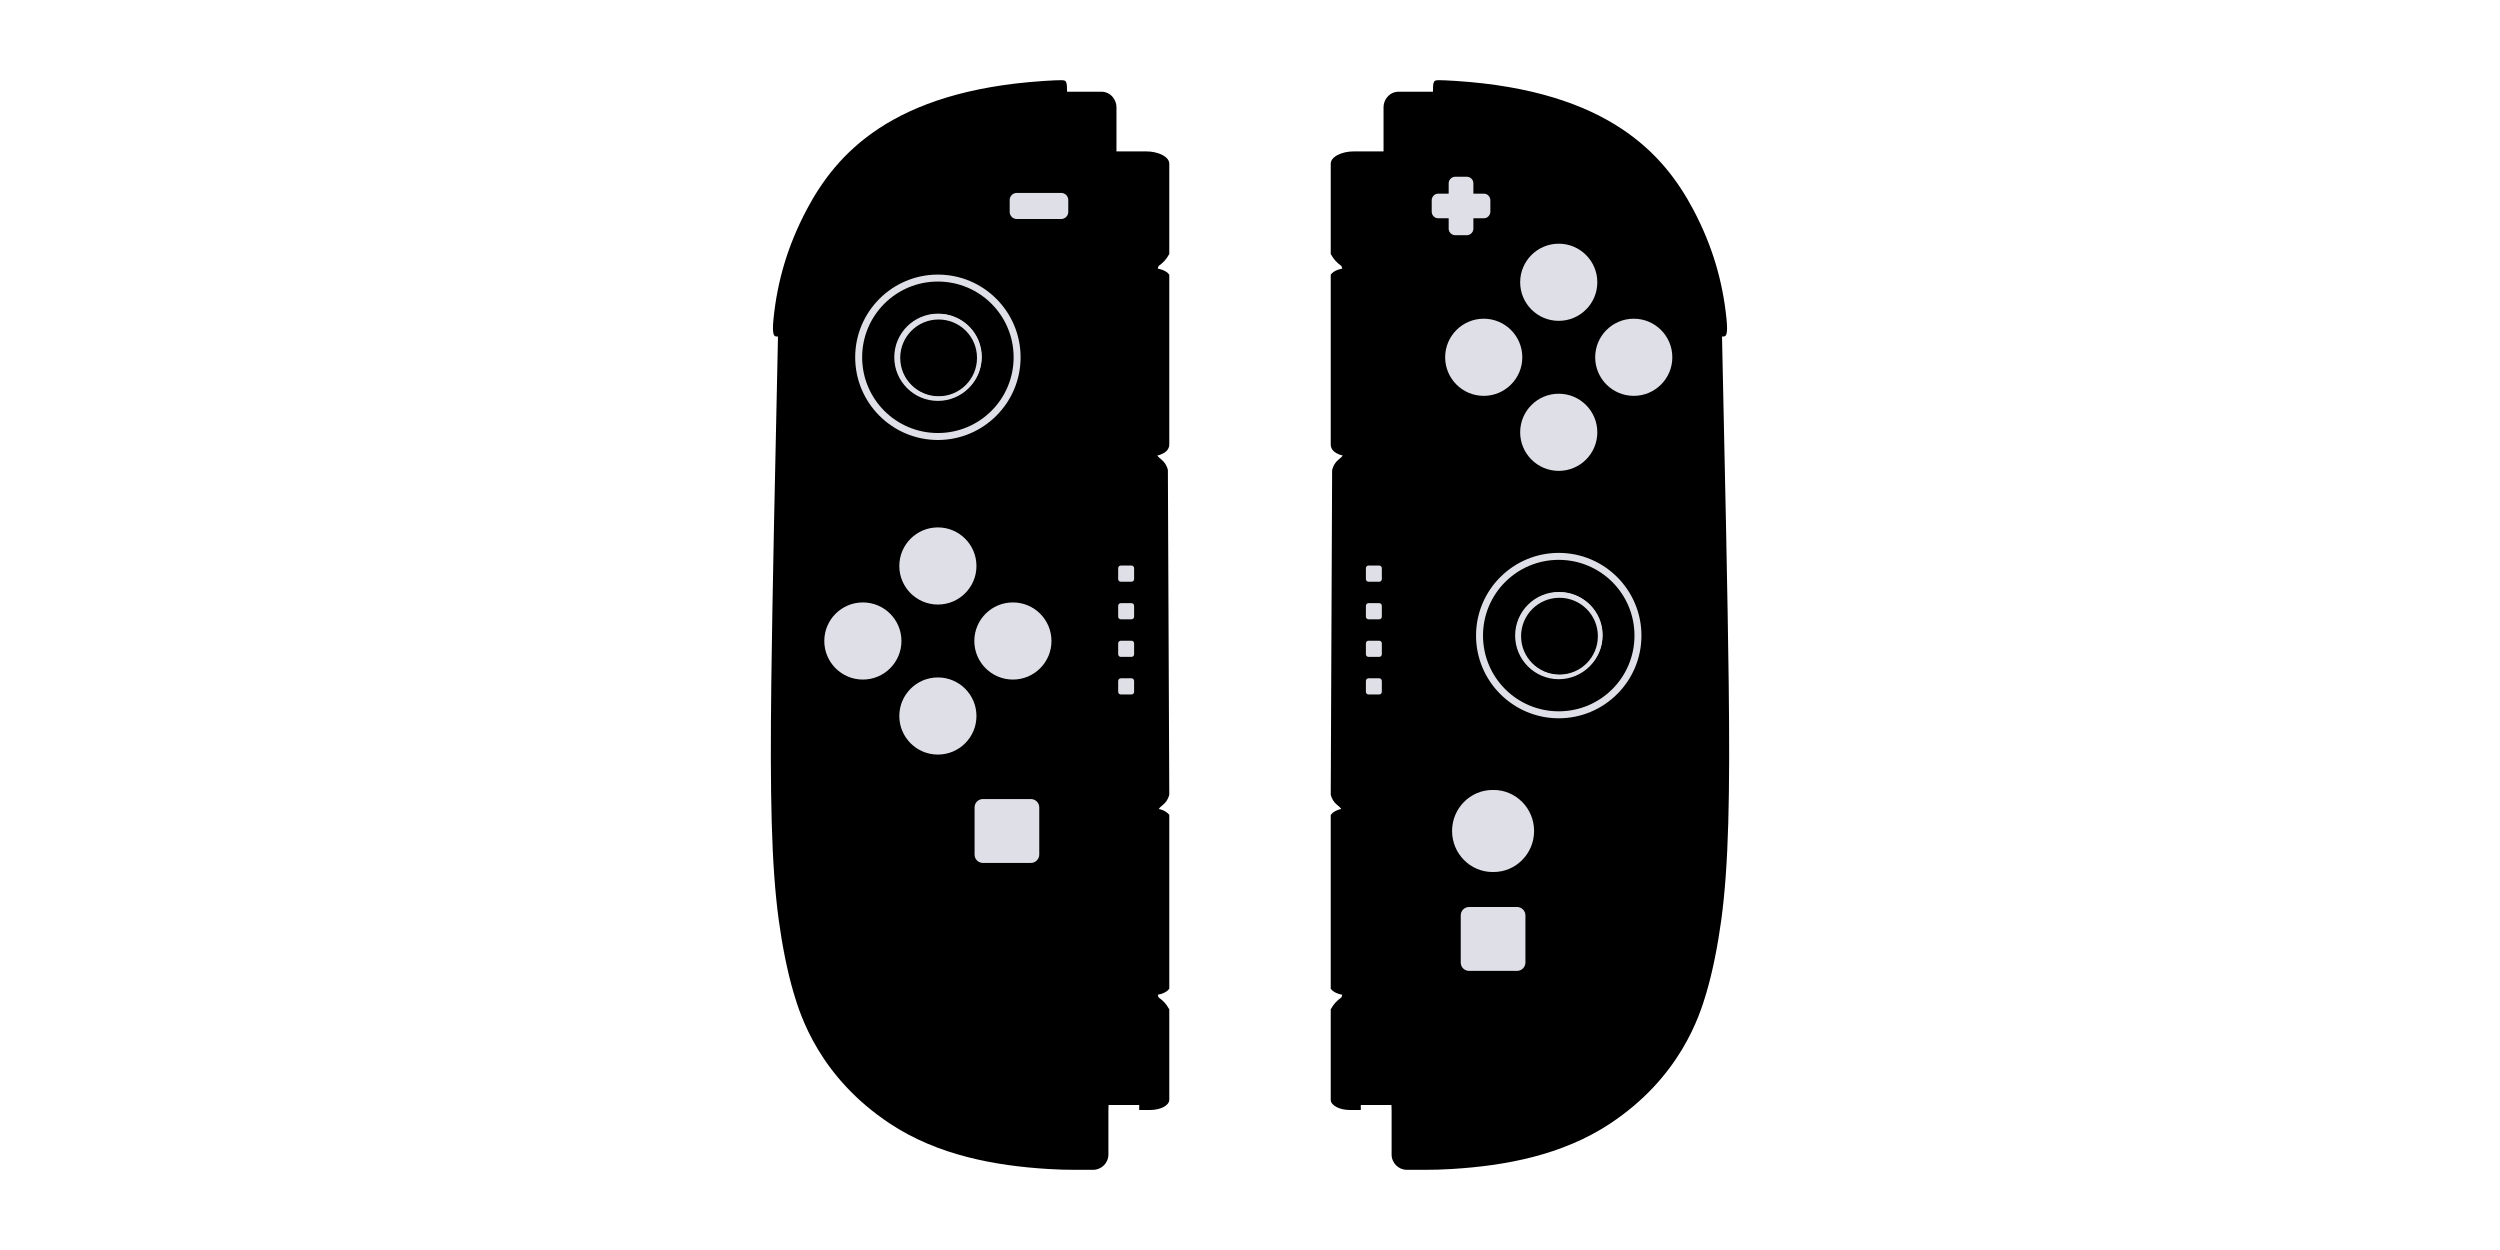
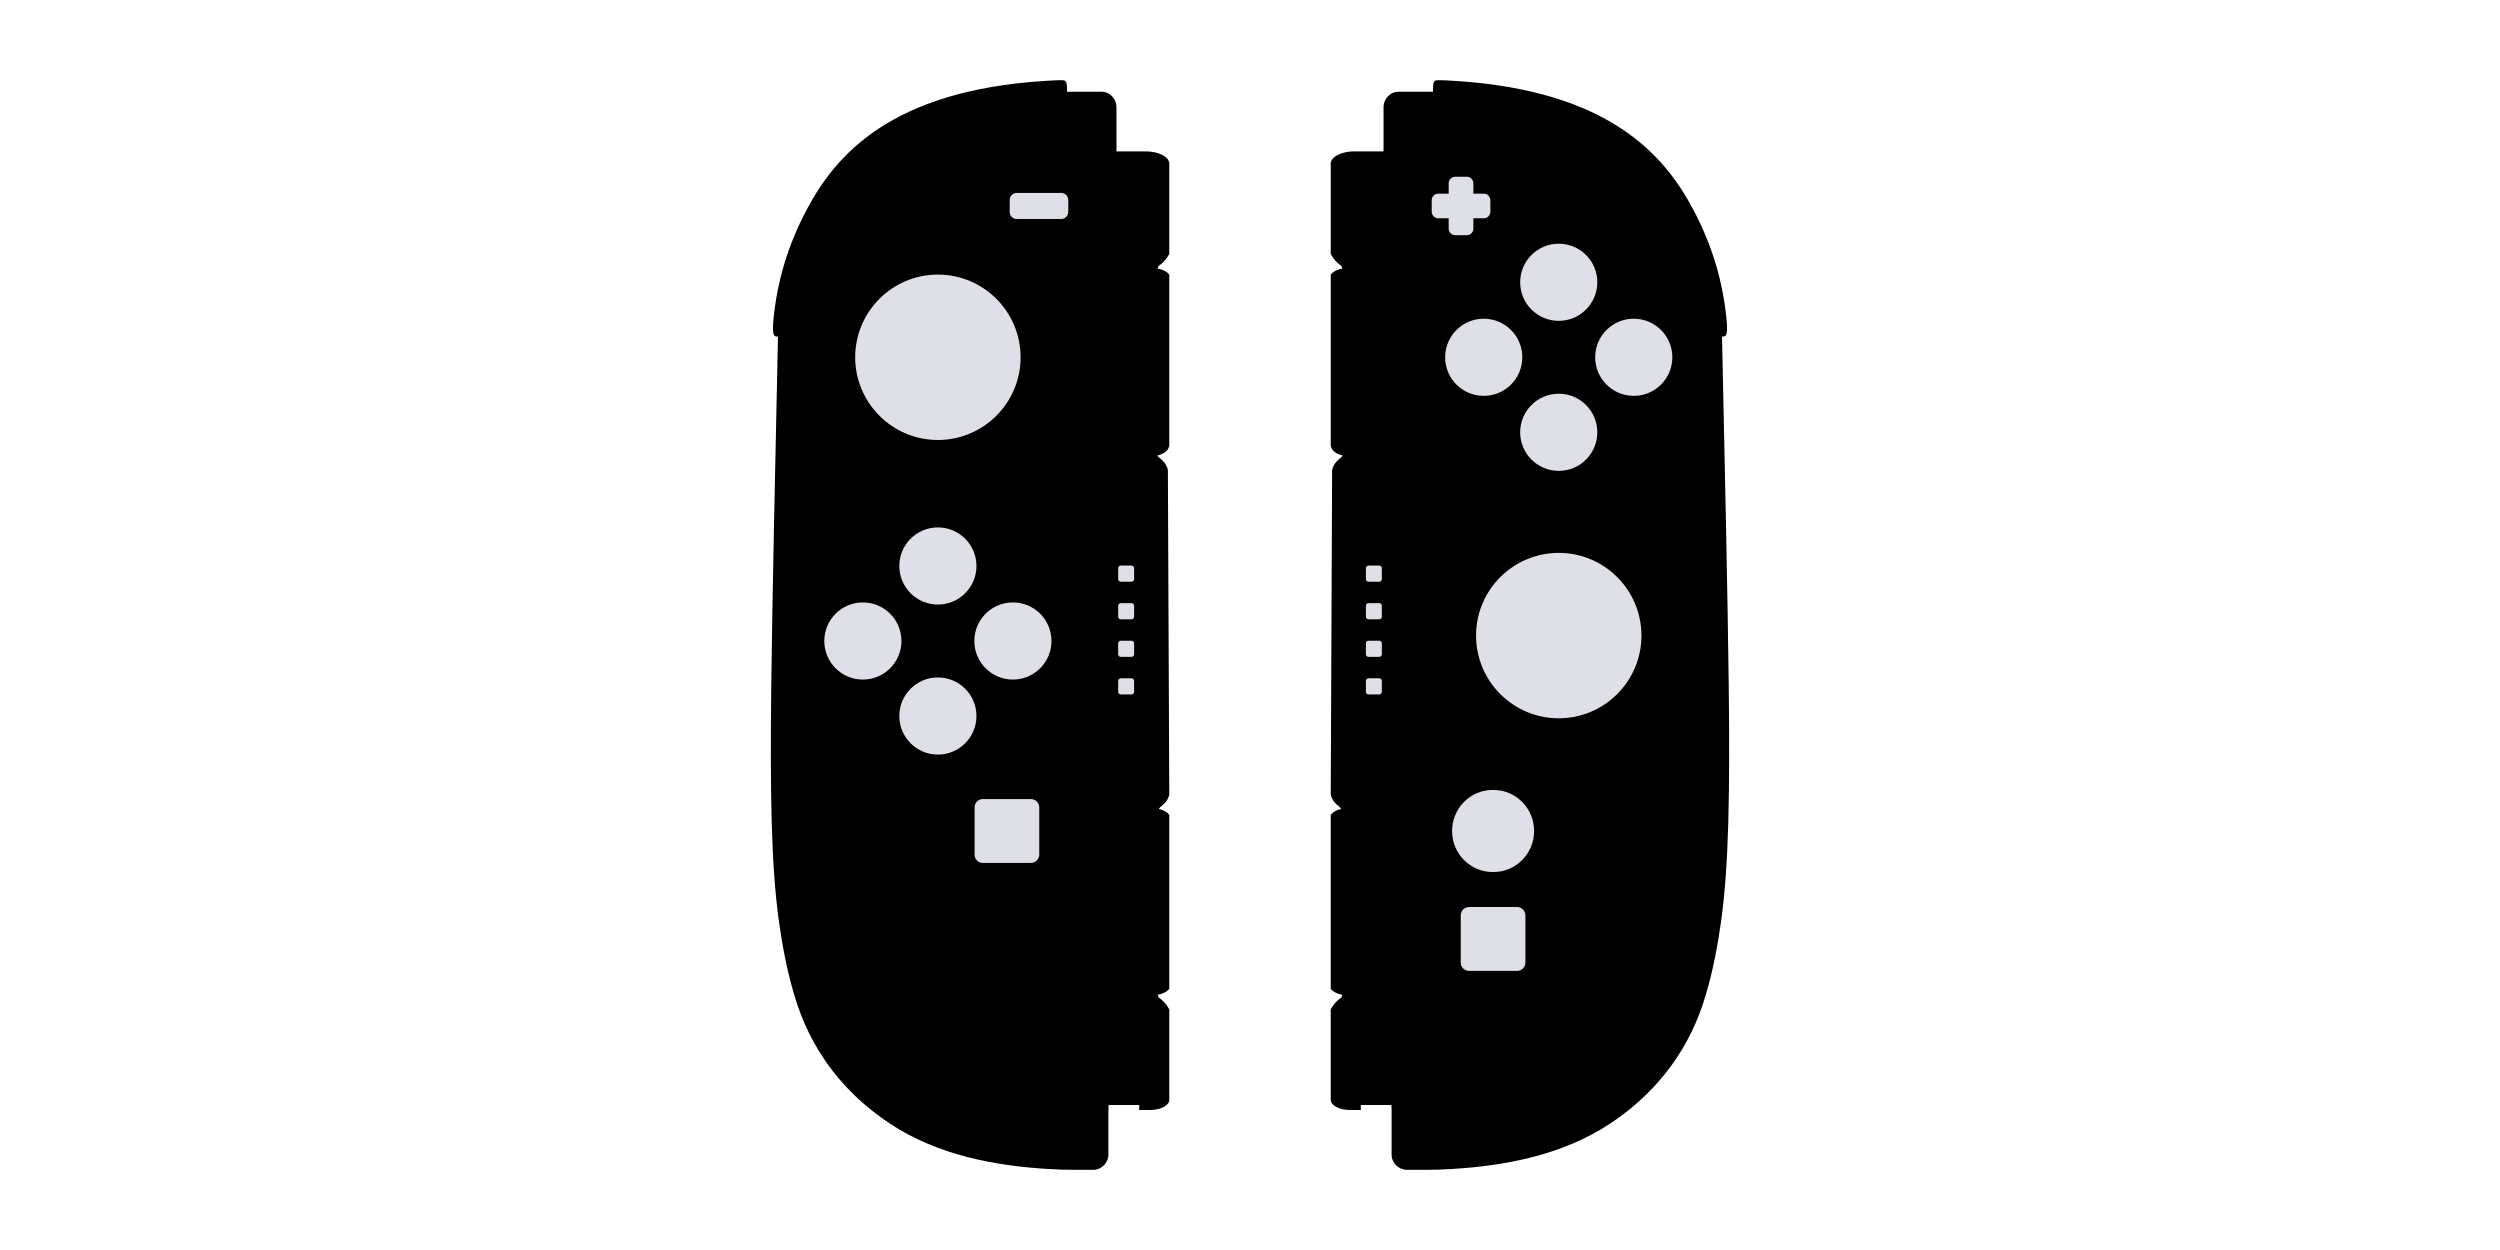
- <svg xmlns="http://www.w3.org/2000/svg" xml:space="preserve" width="1000" height="500">
-   <path d="M424.14 32.076c-1.21.016-2.9.064-6.66.311-60.852 3.997-83.072 29.296-94.83 51.531-7.588 14.351-11.735 28.556-13.248 43.638-.305 3.03-.304 5.103.044 6.118.35 1.013 1.048.969 1.747.924-1.133 52.287-2.267 104.573-2.674 138.667-.527 44.121-.02 72.904 3.003 94.948 1.37 9.99 3.41 20.442 5.976 29.078 2.681 9.028 10.308 33.512 38.495 52.167 19.128 12.659 42.044 16.845 63.213 18.134 3.924.239 7.64.362 10.795.334v.003h7.345c3.315-.051 6.009-2.784 6.015-6.096v-17.491q.033-1.123.064-2.345h12.26V444h4.32c2.043 0 4.001-.432 5.442-1.199 1.43-.755 2.244-1.778 2.265-2.848v-36.28l-.253-.321c-.835-1.608-2.191-3.095-3.989-4.372v-.002a1 1 0 0 1-.108-.212 5 5 0 0 1-.265-.86c1.078-.212 2.295-.562 3.35-1.234a4.6 4.6 0 0 0 1.265-1.19v-69.473a4 4 0 0 0-.148-.214c-.567-.788-2.027-1.802-4.039-2.197.258-.444.7-.914 1.751-1.745 1.053-.83 2.084-2.36 2.435-3.971v-.003l-.557-129.845-.03-.134c-.351-1.61-1.382-3.14-2.434-3.971s-1.493-1.3-1.75-1.744c2.01-.395 3.47-1.41 4.038-2.197.72-.996.733-1.901.733-1.901v-.036l-.017-.437h.017v-67.743a4.6 4.6 0 0 0-1.266-1.19c-1.055-.672-2.272-1.023-3.35-1.234q.092-.435.266-.86a1.3 1.3 0 0 1 .107-.213v-.002c1.798-1.277 3.154-2.764 3.989-4.371l.254-.321V65.473c0-1.31-1.002-2.566-2.777-3.482-1.725-.917-4.07-1.434-6.514-1.437h-11.833V42.8c0-2.636-2.079-6.057-6.015-6.119h-13.754c0-1.529 0-3.058-.367-3.83-.366-.773-1.1-.79-2.31-.774m151.722 0c1.21.016 2.9.064 6.66.311 60.852 3.997 83.072 29.296 94.83 51.531 7.587 14.351 11.735 28.556 13.249 43.638.304 3.03.304 5.103-.046 6.118-.35 1.013-1.048.969-1.747.924 1.134 52.287 2.268 104.573 2.675 138.667.527 44.121.02 72.904-3.003 94.948-1.371 9.99-3.41 20.442-5.976 29.078-2.681 9.028-10.308 33.512-38.495 52.167-19.128 12.659-42.045 16.845-63.213 18.134-3.924.239-7.64.362-10.795.334v.003h-7.345c-3.315-.051-6.01-2.784-6.015-6.096v-17.491q-.033-1.123-.065-2.345h-12.26V444h-4.319c-2.043 0-4.002-.432-5.441-1.199-1.432-.755-2.245-1.778-2.266-2.848v-36.28l.254-.321c.835-1.608 2.19-3.095 3.988-4.372v-.002c.01-.012.043-.062.108-.212q.173-.425.265-.86c-1.077-.212-2.295-.562-3.35-1.234a4.6 4.6 0 0 1-1.265-1.19v-69.473q.069-.107.148-.214c.568-.788 2.027-1.802 4.038-2.197-.258-.444-.7-.914-1.75-1.745-1.053-.83-2.083-2.36-2.434-3.971v-.003l.556-129.845.03-.134c.35-1.61 1.382-3.14 2.434-3.971s1.493-1.3 1.751-1.744c-2.012-.395-3.47-1.41-4.039-2.197-.72-.996-.732-1.901-.732-1.901v-.036l.017-.437h-.017v-67.743a4.6 4.6 0 0 1 1.265-1.19c1.055-.672 2.271-1.023 3.35-1.234a5 5 0 0 0-.266-.86 1 1 0 0 0-.108-.213v-.002c-1.797-1.277-3.154-2.764-3.987-4.371l-.254-.321V65.473c0-1.31 1-2.566 2.776-3.482 1.724-.917 4.07-1.434 6.514-1.437h11.832V42.8c0-2.636 2.08-6.057 6.016-6.119h13.754c0-1.529 0-3.058.366-3.83.367-.773 1.1-.79 2.312-.774" style="fill:#000;fill-opacity:1;stroke-width:1.301;stroke-linecap:round;stroke-linejoin:round" />
-   <circle cx="345.148" cy="256.399" r="15.429" style="font-variation-settings:normal;vector-effect:none;fill:#dfdfe7;fill-opacity:1;fill-rule:evenodd;stroke-width:30.849;stroke-linecap:butt;stroke-linejoin:miter;stroke-miterlimit:4;stroke-dasharray:none;stroke-dashoffset:0;stroke-opacity:1;-inkscape-stroke:none;stop-color:#000" />
-   <circle cx="-405.16" cy="256.399" r="15.429" style="font-variation-settings:normal;vector-effect:none;fill:#dfdfe7;fill-opacity:1;fill-rule:evenodd;stroke-width:30.849;stroke-linecap:butt;stroke-linejoin:miter;stroke-miterlimit:4;stroke-dasharray:none;stroke-dashoffset:0;stroke-opacity:1;-inkscape-stroke:none;stop-color:#000" transform="scale(-1 1)" />
-   <circle cx="226.392" cy="-375.154" r="15.429" style="font-variation-settings:normal;vector-effect:none;fill:#dfdfe7;fill-opacity:1;fill-rule:evenodd;stroke-width:30.849;stroke-linecap:butt;stroke-linejoin:miter;stroke-miterlimit:4;stroke-dasharray:none;stroke-dashoffset:0;stroke-opacity:1;-inkscape-stroke:none;stop-color:#000" transform="rotate(90)" />
-   <circle cx="-286.404" cy="-375.154" r="15.429" style="font-variation-settings:normal;vector-effect:none;fill:#dfdfe7;fill-opacity:1;fill-rule:evenodd;stroke-width:30.849;stroke-linecap:butt;stroke-linejoin:miter;stroke-miterlimit:4;stroke-dasharray:none;stroke-dashoffset:0;stroke-opacity:1;-inkscape-stroke:none;stop-color:#000" transform="scale(1 -1)rotate(90)" />
-   <path d="M375.563 125.565c-9.469 0-17.158 7.689-17.158 17.157 0 9.47 7.688 17.16 17.158 17.16 9.469 0 17.158-7.691 17.158-17.16 0-9.468-7.69-17.157-17.16-17.157m0 1.197c8.823 0 15.962 7.139 15.962 15.96s-7.14 15.96-15.96 15.96c-8.822 0-15.96-7.138-15.96-15.96 0-8.82 7.137-15.96 15.96-15.96" style="baseline-shift:baseline;display:inline;overflow:visible;vector-effect:none;fill:#dfdfe7;fill-opacity:1;stroke-width:.599;stop-color:#000" />
-   <path d="M393.153 319.614a3.37 3.37 0 0 0-2.355.984l-.008.007-.007.009a3.36 3.36 0 0 0-.953 2.369v18.827a3.36 3.36 0 0 0 .953 2.369l.01.009.008.009a3.37 3.37 0 0 0 2.351.978h19.204a3.34 3.34 0 0 0 2.355-.977 3.3 3.3 0 0 0 .997-2.394v-18.818a3.3 3.3 0 0 0-.997-2.39 3.36 3.36 0 0 0-2.355-.98H393.16z" style="baseline-shift:baseline;display:inline;overflow:visible;vector-effect:none;fill:#dfdfe7;fill-opacity:1;stroke-width:.691;stop-color:#000" />
-   <path d="M597.01 315.988c-8.918.003-16.182 7.368-16.182 16.406 0 9.04 7.264 16.403 16.182 16.407h.442c8.92.002 16.187-7.364 16.188-16.405 0-9.043-7.268-16.41-16.188-16.408z" style="baseline-shift:baseline;display:inline;overflow:visible;vector-effect:none;fill:#dfdfe7;fill-opacity:1;stroke-width:.686;stop-color:#000" />
-   <g transform="translate(288.92 451.16)scale(.86054)">
-     <circle cx="353.93" cy="-358.2" r="17.93" style="font-variation-settings:normal;vector-effect:none;fill:#dfdfe7;fill-opacity:1;fill-rule:evenodd;stroke-width:35.849;stroke-linecap:butt;stroke-linejoin:miter;stroke-miterlimit:4;stroke-dasharray:none;stroke-dashoffset:0;stroke-opacity:1;-inkscape-stroke:none;stop-color:#000" />
-     <circle cx="-423.668" cy="-358.2" r="17.93" style="font-variation-settings:normal;vector-effect:none;fill:#dfdfe7;fill-opacity:1;fill-rule:evenodd;stroke-width:35.849;stroke-linecap:butt;stroke-linejoin:miter;stroke-miterlimit:4;stroke-dasharray:none;stroke-dashoffset:0;stroke-opacity:1;-inkscape-stroke:none;stop-color:#000" transform="scale(-1 1)" />
-     <circle cx="-393.07" cy="-388.799" r="17.93" style="font-variation-settings:normal;vector-effect:none;fill:#dfdfe7;fill-opacity:1;fill-rule:evenodd;stroke-width:35.849;stroke-linecap:butt;stroke-linejoin:miter;stroke-miterlimit:4;stroke-dasharray:none;stroke-dashoffset:0;stroke-opacity:1;-inkscape-stroke:none;stop-color:#000" transform="rotate(90)" />
-     <circle cx="323.332" cy="-388.799" r="17.93" style="font-variation-settings:normal;vector-effect:none;fill:#dfdfe7;fill-opacity:1;fill-rule:evenodd;stroke-width:35.849;stroke-linecap:butt;stroke-linejoin:miter;stroke-miterlimit:4;stroke-dasharray:none;stroke-dashoffset:0;stroke-opacity:1;-inkscape-stroke:none;stop-color:#000" transform="scale(1 -1)rotate(90)" />
+ <svg xmlns="http://www.w3.org/2000/svg" xml:space="preserve" width="1000" height="500" version="1.1" id="svg21">
+   <defs id="defs21" />
+   <path d="M424.14 32.076c-1.21.016-2.9.064-6.66.311-60.852 3.997-83.072 29.296-94.83 51.531-7.588 14.351-11.735 28.556-13.248 43.638-.305 3.03-.304 5.103.044 6.118.35 1.013 1.048.969 1.747.924-1.133 52.287-2.267 104.573-2.674 138.667-.527 44.121-.02 72.904 3.003 94.948 1.37 9.99 3.41 20.442 5.976 29.078 2.681 9.028 10.308 33.512 38.495 52.167 19.128 12.659 42.044 16.845 63.213 18.134 3.924.239 7.64.362 10.795.334v.003h7.345c3.315-.051 6.009-2.784 6.015-6.096v-17.491q.033-1.123.064-2.345h12.26V444h4.32c2.043 0 4.001-.432 5.442-1.199 1.43-.755 2.244-1.778 2.265-2.848v-36.28l-.253-.321c-.835-1.608-2.191-3.095-3.989-4.372v-.002a1 1 0 0 1-.108-.212 5 5 0 0 1-.265-.86c1.078-.212 2.295-.562 3.35-1.234a4.6 4.6 0 0 0 1.265-1.19v-69.473a4 4 0 0 0-.148-.214c-.567-.788-2.027-1.802-4.039-2.197.258-.444.7-.914 1.751-1.745 1.053-.83 2.084-2.36 2.435-3.971v-.003l-.557-129.845-.03-.134c-.351-1.61-1.382-3.14-2.434-3.971s-1.493-1.3-1.75-1.744c2.01-.395 3.47-1.41 4.038-2.197.72-.996.733-1.901.733-1.901v-.036l-.017-.437h.017v-67.743a4.6 4.6 0 0 0-1.266-1.19c-1.055-.672-2.272-1.023-3.35-1.234q.092-.435.266-.86a1.3 1.3 0 0 1 .107-.213v-.002c1.798-1.277 3.154-2.764 3.989-4.371l.254-.321V65.473c0-1.31-1.002-2.566-2.777-3.482-1.725-.917-4.07-1.434-6.514-1.437h-11.833V42.8c0-2.636-2.079-6.057-6.015-6.119h-13.754c0-1.529 0-3.058-.367-3.83-.366-.773-1.1-.79-2.31-.774m151.722 0c1.21.016 2.9.064 6.66.311 60.852 3.997 83.072 29.296 94.83 51.531 7.587 14.351 11.735 28.556 13.249 43.638.304 3.03.304 5.103-.046 6.118-.35 1.013-1.048.969-1.747.924 1.134 52.287 2.268 104.573 2.675 138.667.527 44.121.02 72.904-3.003 94.948-1.371 9.99-3.41 20.442-5.976 29.078-2.681 9.028-10.308 33.512-38.495 52.167-19.128 12.659-42.045 16.845-63.213 18.134-3.924.239-7.64.362-10.795.334v.003h-7.345c-3.315-.051-6.01-2.784-6.015-6.096v-17.491q-.033-1.123-.065-2.345h-12.26V444h-4.319c-2.043 0-4.002-.432-5.441-1.199-1.432-.755-2.245-1.778-2.266-2.848v-36.28l.254-.321c.835-1.608 2.19-3.095 3.988-4.372v-.002c.01-.012.043-.062.108-.212q.173-.425.265-.86c-1.077-.212-2.295-.562-3.35-1.234a4.6 4.6 0 0 1-1.265-1.19v-69.473q.069-.107.148-.214c.568-.788 2.027-1.802 4.038-2.197-.258-.444-.7-.914-1.75-1.745-1.053-.83-2.083-2.36-2.434-3.971v-.003l.556-129.845.03-.134c.35-1.61 1.382-3.14 2.434-3.971s1.493-1.3 1.751-1.744c-2.012-.395-3.47-1.41-4.039-2.197-.72-.996-.732-1.901-.732-1.901v-.036l.017-.437h-.017v-67.743a4.6 4.6 0 0 1 1.265-1.19c1.055-.672 2.271-1.023 3.35-1.234a5 5 0 0 0-.266-.86 1 1 0 0 0-.108-.213v-.002c-1.797-1.277-3.154-2.764-3.987-4.371l-.254-.321V65.473c0-1.31 1-2.566 2.776-3.482 1.724-.917 4.07-1.434 6.514-1.437h11.832V42.8c0-2.636 2.08-6.057 6.016-6.119h13.754c0-1.529 0-3.058.366-3.83.367-.773 1.1-.79 2.312-.774" style="fill:#000;fill-opacity:1;stroke-width:1.301;stroke-linecap:round;stroke-linejoin:round" id="path1" />
+   <circle cx="345.148" cy="256.399" r="15.429" style="font-variation-settings:normal;vector-effect:none;fill:#dfdfe7;fill-opacity:1;fill-rule:evenodd;stroke-width:30.849;stroke-linecap:butt;stroke-linejoin:miter;stroke-miterlimit:4;stroke-dasharray:none;stroke-dashoffset:0;stroke-opacity:1;-inkscape-stroke:none;stop-color:#000" id="circle1" />
+   <circle cx="-405.16" cy="256.399" r="15.429" style="font-variation-settings:normal;vector-effect:none;fill:#dfdfe7;fill-opacity:1;fill-rule:evenodd;stroke-width:30.849;stroke-linecap:butt;stroke-linejoin:miter;stroke-miterlimit:4;stroke-dasharray:none;stroke-dashoffset:0;stroke-opacity:1;-inkscape-stroke:none;stop-color:#000" transform="scale(-1 1)" id="circle2" />
+   <circle cx="226.392" cy="-375.154" r="15.429" style="font-variation-settings:normal;vector-effect:none;fill:#dfdfe7;fill-opacity:1;fill-rule:evenodd;stroke-width:30.849;stroke-linecap:butt;stroke-linejoin:miter;stroke-miterlimit:4;stroke-dasharray:none;stroke-dashoffset:0;stroke-opacity:1;-inkscape-stroke:none;stop-color:#000" transform="rotate(90)" id="circle3" />
+   <circle cx="-286.404" cy="-375.154" r="15.429" style="font-variation-settings:normal;vector-effect:none;fill:#dfdfe7;fill-opacity:1;fill-rule:evenodd;stroke-width:30.849;stroke-linecap:butt;stroke-linejoin:miter;stroke-miterlimit:4;stroke-dasharray:none;stroke-dashoffset:0;stroke-opacity:1;-inkscape-stroke:none;stop-color:#000" transform="scale(1 -1)rotate(90)" id="circle4" />
+   <path d="M393.153 319.614a3.37 3.37 0 0 0-2.355.984l-.008.007-.007.009a3.36 3.36 0 0 0-.953 2.369v18.827a3.36 3.36 0 0 0 .953 2.369l.01.009.008.009a3.37 3.37 0 0 0 2.351.978h19.204a3.34 3.34 0 0 0 2.355-.977 3.3 3.3 0 0 0 .997-2.394v-18.818a3.3 3.3 0 0 0-.997-2.39 3.36 3.36 0 0 0-2.355-.98H393.16z" style="baseline-shift:baseline;display:inline;overflow:visible;vector-effect:none;fill:#dfdfe7;fill-opacity:1;stroke-width:.691;stop-color:#000" id="path5" />
+   <path d="M597.01 315.988c-8.918.003-16.182 7.368-16.182 16.406 0 9.04 7.264 16.403 16.182 16.407h.442c8.92.002 16.187-7.364 16.188-16.405 0-9.043-7.268-16.41-16.188-16.408z" style="baseline-shift:baseline;display:inline;overflow:visible;vector-effect:none;fill:#dfdfe7;fill-opacity:1;stroke-width:.686;stop-color:#000" id="path6" />
+   <g transform="translate(288.92 451.16)scale(.86054)" id="g9">
+     <circle cx="353.93" cy="-358.2" r="17.93" style="font-variation-settings:normal;vector-effect:none;fill:#dfdfe7;fill-opacity:1;fill-rule:evenodd;stroke-width:35.849;stroke-linecap:butt;stroke-linejoin:miter;stroke-miterlimit:4;stroke-dasharray:none;stroke-dashoffset:0;stroke-opacity:1;-inkscape-stroke:none;stop-color:#000" id="circle6" />
+     <circle cx="-423.668" cy="-358.2" r="17.93" style="font-variation-settings:normal;vector-effect:none;fill:#dfdfe7;fill-opacity:1;fill-rule:evenodd;stroke-width:35.849;stroke-linecap:butt;stroke-linejoin:miter;stroke-miterlimit:4;stroke-dasharray:none;stroke-dashoffset:0;stroke-opacity:1;-inkscape-stroke:none;stop-color:#000" transform="scale(-1 1)" id="circle7" />
+     <circle cx="-393.07" cy="-388.799" r="17.93" style="font-variation-settings:normal;vector-effect:none;fill:#dfdfe7;fill-opacity:1;fill-rule:evenodd;stroke-width:35.849;stroke-linecap:butt;stroke-linejoin:miter;stroke-miterlimit:4;stroke-dasharray:none;stroke-dashoffset:0;stroke-opacity:1;-inkscape-stroke:none;stop-color:#000" transform="rotate(90)" id="circle8" />
+     <circle cx="323.332" cy="-388.799" r="17.93" style="font-variation-settings:normal;vector-effect:none;fill:#dfdfe7;fill-opacity:1;fill-rule:evenodd;stroke-width:35.849;stroke-linecap:butt;stroke-linejoin:miter;stroke-miterlimit:4;stroke-dasharray:none;stroke-dashoffset:0;stroke-opacity:1;-inkscape-stroke:none;stop-color:#000" transform="scale(1 -1)rotate(90)" id="circle9" />
  </g>
-   <path d="M623.905 236.884c-9.469 0-17.158 7.69-17.158 17.158s7.688 17.159 17.158 17.159 17.158-7.69 17.158-17.16c0-9.468-7.689-17.157-17.159-17.157m0 1.197c8.822 0 15.961 7.14 15.961 15.96 0 8.822-7.139 15.961-15.96 15.961s-15.96-7.138-15.96-15.96c0-8.82 7.138-15.96 15.96-15.96" style="baseline-shift:baseline;display:inline;overflow:visible;vector-effect:none;fill:#dfdfe7;fill-opacity:1;stroke-width:.599;stop-color:#000" />
-   <path d="M587.618 362.798a3.37 3.37 0 0 0-2.354.983l-.009.007-.006.01a3.36 3.36 0 0 0-.954 2.368v18.828a3.36 3.36 0 0 0 .953 2.368l.01.01.008.008a3.37 3.37 0 0 0 2.351.979h19.203a3.34 3.34 0 0 0 2.355-.977 3.3 3.3 0 0 0 .997-2.394V366.17a3.3 3.3 0 0 0-.997-2.39 3.36 3.36 0 0 0-2.355-.981h-19.196Z" style="baseline-shift:baseline;display:inline;overflow:visible;vector-effect:none;fill:#dfdfe7;fill-opacity:1;stroke-width:.691;stop-color:#000" />
-   <rect width="23.433" height="10.433" x="403.873" y="77.171" ry="2.83" style="fill:#dfdfe7;fill-opacity:1;stroke-width:1.157;stroke-linecap:round;stroke-linejoin:round" />
-   <path d="M582.078 70.695a2.657 2.657 0 0 0-2.61 2.564v4.203h-4.17c-1.685-.01-2.627 1.479-2.616 2.625v4.6c-.011 1.147.931 2.636 2.616 2.626h4.17v4.203a2.657 2.657 0 0 0 2.611 2.564h4.668a2.657 2.657 0 0 0 2.61-2.564v-4.203h4.17c1.685.01 2.627-1.479 2.617-2.625v-4.6c.01-1.146-.932-2.636-2.616-2.625h-4.171V73.26c-.036-1.4-1.21-2.554-2.61-2.564z" style="baseline-shift:baseline;display:inline;overflow:visible;vector-effect:none;fill:#dfdfe7;fill-opacity:1;stroke-width:.691;stop-color:#000" />
-   <rect width="6.377" height="6.475" x="447.268" y="226.22" ry="1.063" style="fill:#dfdfe7;fill-opacity:1;stroke-width:17.211;stroke-linecap:round;stroke-linejoin:round" />
-   <rect width="6.377" height="6.475" x="447.268" y="241.252" ry="1.063" style="fill:#dfdfe7;fill-opacity:1;stroke-width:17.211;stroke-linecap:round;stroke-linejoin:round" />
-   <rect width="6.377" height="6.475" x="447.268" y="256.285" ry="1.063" style="fill:#dfdfe7;fill-opacity:1;stroke-width:17.211;stroke-linecap:round;stroke-linejoin:round" />
-   <rect width="6.377" height="6.475" x="447.268" y="271.318" ry="1.063" style="fill:#dfdfe7;fill-opacity:1;stroke-width:17.211;stroke-linecap:round;stroke-linejoin:round" />
-   <g transform="matrix(-.86054 0 0 .86054 160.375 -3.376)">
-     <rect width="7.411" height="7.524" x="-455.946" y="266.804" ry="1.235" style="fill:#dfdfe7;fill-opacity:1;stroke-width:20;stroke-linecap:round;stroke-linejoin:round" />
-     <rect width="7.411" height="7.524" x="-455.946" y="284.273" ry="1.235" style="fill:#dfdfe7;fill-opacity:1;stroke-width:20;stroke-linecap:round;stroke-linejoin:round" />
-     <rect width="7.411" height="7.524" x="-455.946" y="301.742" ry="1.235" style="fill:#dfdfe7;fill-opacity:1;stroke-width:20;stroke-linecap:round;stroke-linejoin:round" />
-     <rect width="7.411" height="7.524" x="-455.946" y="319.211" ry="1.235" style="fill:#dfdfe7;fill-opacity:1;stroke-width:20;stroke-linecap:round;stroke-linejoin:round" />
+   <path d="M587.618 362.798a3.37 3.37 0 0 0-2.354.983l-.009.007-.006.01a3.36 3.36 0 0 0-.954 2.368v18.828a3.36 3.36 0 0 0 .953 2.368l.01.01.008.008a3.37 3.37 0 0 0 2.351.979h19.203a3.34 3.34 0 0 0 2.355-.977 3.3 3.3 0 0 0 .997-2.394V366.17a3.3 3.3 0 0 0-.997-2.39 3.36 3.36 0 0 0-2.355-.981h-19.196Z" style="baseline-shift:baseline;display:inline;overflow:visible;vector-effect:none;fill:#dfdfe7;fill-opacity:1;stroke-width:.691;stop-color:#000" id="path10" />
+   <rect width="23.433" height="10.433" x="403.873" y="77.171" ry="2.83" style="fill:#dfdfe7;fill-opacity:1;stroke-width:1.157;stroke-linecap:round;stroke-linejoin:round" id="rect10" />
+   <path d="M582.078 70.695a2.657 2.657 0 0 0-2.61 2.564v4.203h-4.17c-1.685-.01-2.627 1.479-2.616 2.625v4.6c-.011 1.147.931 2.636 2.616 2.626h4.17v4.203a2.657 2.657 0 0 0 2.611 2.564h4.668a2.657 2.657 0 0 0 2.61-2.564v-4.203h4.17c1.685.01 2.627-1.479 2.617-2.625v-4.6c.01-1.146-.932-2.636-2.616-2.625h-4.171V73.26c-.036-1.4-1.21-2.554-2.61-2.564z" style="baseline-shift:baseline;display:inline;overflow:visible;vector-effect:none;fill:#dfdfe7;fill-opacity:1;stroke-width:.691;stop-color:#000" id="path11" />
+   <rect width="6.377" height="6.475" x="447.268" y="226.22" ry="1.063" style="fill:#dfdfe7;fill-opacity:1;stroke-width:17.211;stroke-linecap:round;stroke-linejoin:round" id="rect11" />
+   <rect width="6.377" height="6.475" x="447.268" y="241.252" ry="1.063" style="fill:#dfdfe7;fill-opacity:1;stroke-width:17.211;stroke-linecap:round;stroke-linejoin:round" id="rect12" />
+   <rect width="6.377" height="6.475" x="447.268" y="256.285" ry="1.063" style="fill:#dfdfe7;fill-opacity:1;stroke-width:17.211;stroke-linecap:round;stroke-linejoin:round" id="rect13" />
+   <rect width="6.377" height="6.475" x="447.268" y="271.318" ry="1.063" style="fill:#dfdfe7;fill-opacity:1;stroke-width:17.211;stroke-linecap:round;stroke-linejoin:round" id="rect14" />
+   <g transform="matrix(-.86054 0 0 .86054 160.375 -3.376)" id="g18">
+     <rect width="7.411" height="7.524" x="-455.946" y="266.804" ry="1.235" style="fill:#dfdfe7;fill-opacity:1;stroke-width:20;stroke-linecap:round;stroke-linejoin:round" id="rect15" />
+     <rect width="7.411" height="7.524" x="-455.946" y="284.273" ry="1.235" style="fill:#dfdfe7;fill-opacity:1;stroke-width:20;stroke-linecap:round;stroke-linejoin:round" id="rect16" />
+     <rect width="7.411" height="7.524" x="-455.946" y="301.742" ry="1.235" style="fill:#dfdfe7;fill-opacity:1;stroke-width:20;stroke-linecap:round;stroke-linejoin:round" id="rect17" />
+     <rect width="7.411" height="7.524" x="-455.946" y="319.211" ry="1.235" style="fill:#dfdfe7;fill-opacity:1;stroke-width:20;stroke-linecap:round;stroke-linejoin:round" id="rect18" />
  </g>
-   <g style="fill:#dfdfe7;fill-opacity:1">
-     <path d="M704.621 584.088c-12.986 0-23.533 10.547-23.533 23.533s10.547 23.533 23.533 23.533 23.533-10.547 23.533-23.533-10.547-23.533-23.533-23.533m.393 3.142c11.45 0 20.712 9.26 20.712 20.71s-9.262 20.714-20.712 20.714-20.713-9.262-20.713-20.713c0-11.45 9.262-20.71 20.713-20.71" style="baseline-shift:baseline;display:inline;overflow:visible;vector-effect:none;fill:#dfdfe7;fill-opacity:1;stop-color:#000" transform="translate(101.099 -196.25)scale(.74139)" />
-     <path d="M704.621 563C680 563 660 583 660 607.621s20 44.621 44.62 44.621c24.622 0 44.622-20 44.622-44.62 0-24.622-20-44.622-44.621-44.622m0 3.762c22.588 0 40.86 18.27 40.86 40.86 0 22.587-18.272 40.858-40.86 40.858s-40.86-18.27-40.86-40.859c0-22.588 18.272-40.86 40.86-40.86" style="baseline-shift:baseline;display:inline;overflow:visible;vector-effect:none;fill:#dfdfe7;fill-opacity:1;stop-color:#000" transform="translate(101.099 -196.25)scale(.74139)" />
+   <g style="fill:#dfdfe7;fill-opacity:1" id="g19">
+     <path d="M 704.621,563 C 680,563 660,583 660,607.621 c 0,24.621 20,44.621 44.62,44.621 24.622,0 44.622,-20 44.622,-44.62 0,-24.622 -20,-44.622 -44.621,-44.622" style="baseline-shift:baseline;display:inline;overflow:visible;vector-effect:none;fill:#dfdfe7;fill-opacity:1;stop-color:#000000" transform="matrix(0.74139,0,0,0.74139,101.099,-196.25)" id="path19" />
  </g>
-   <g style="fill:#dfdfe7;fill-opacity:1">
-     <path d="M704.621 584.088c-12.986 0-23.533 10.547-23.533 23.533s10.547 23.533 23.533 23.533 23.533-10.547 23.533-23.533-10.547-23.533-23.533-23.533m.393 3.142c11.45 0 20.712 9.26 20.712 20.71s-9.262 20.714-20.712 20.714-20.713-9.262-20.713-20.713c0-11.45 9.262-20.71 20.713-20.71" style="baseline-shift:baseline;display:inline;overflow:visible;vector-effect:none;fill:#dfdfe7;fill-opacity:1;stop-color:#000" transform="translate(-147.243 -307.57)scale(.74139)" />
-     <path d="M704.621 563C680 563 660 583 660 607.621s20 44.621 44.62 44.621c24.622 0 44.622-20 44.622-44.62 0-24.622-20-44.622-44.621-44.622m0 3.762c22.588 0 40.86 18.27 40.86 40.86 0 22.587-18.272 40.858-40.86 40.858s-40.86-18.27-40.86-40.859c0-22.588 18.272-40.86 40.86-40.86" style="baseline-shift:baseline;display:inline;overflow:visible;vector-effect:none;fill:#dfdfe7;fill-opacity:1;stop-color:#000" transform="translate(-147.243 -307.57)scale(.74139)" />
+   <g style="fill:#dfdfe7;fill-opacity:1" id="g21">
+     <path d="M 704.621,563 C 680,563 660,583 660,607.621 c 0,24.621 20,44.621 44.62,44.621 24.622,0 44.622,-20 44.622,-44.62 0,-24.622 -20,-44.622 -44.621,-44.622" style="baseline-shift:baseline;display:inline;overflow:visible;vector-effect:none;fill:#dfdfe7;fill-opacity:1;stop-color:#000000" transform="matrix(0.74139,0,0,0.74139,-147.243,-307.57)" id="path21" />
  </g>
</svg>
